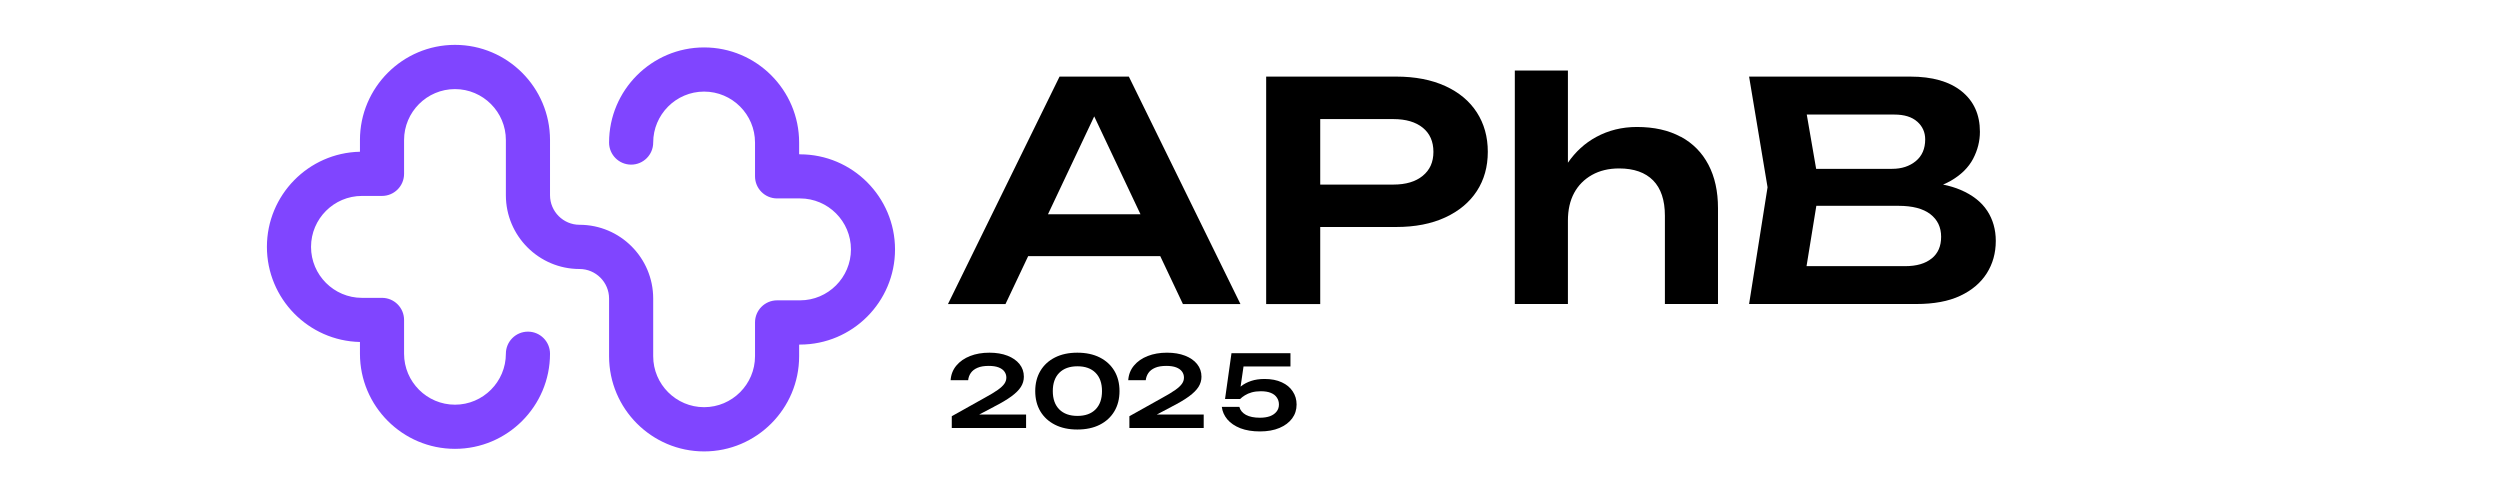
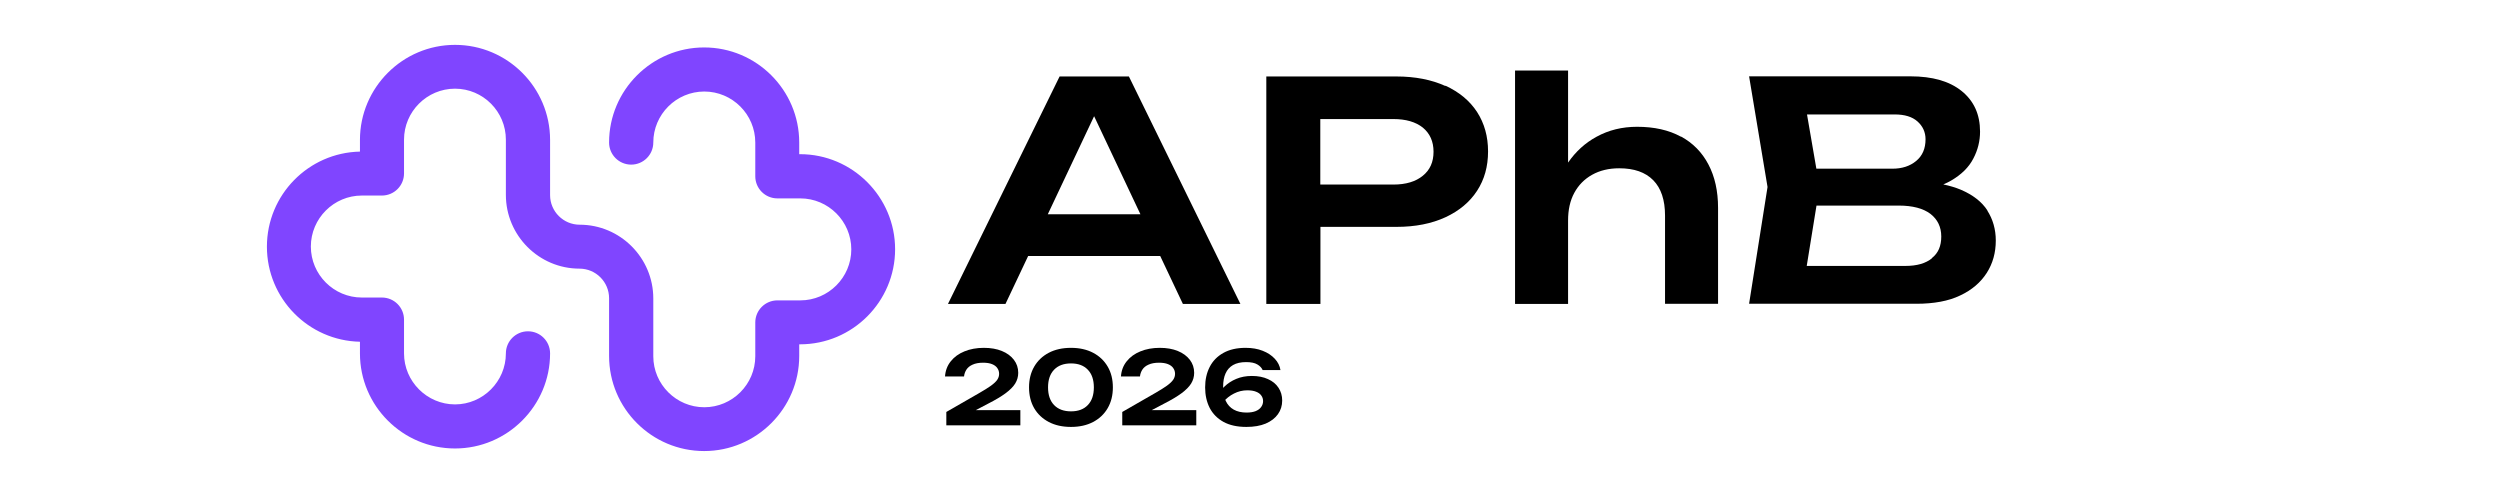
<svg xmlns="http://www.w3.org/2000/svg" width="2173" height="432" viewBox="0 0 2173 432" fill="none">
-   <path d="M695.354 134.091H694.607V123.91C694.607 78.298 657.541 41.225 612.006 41.225C566.472 41.225 529.406 78.326 529.406 123.91C529.406 134.504 537.993 143.095 548.59 143.095C559.187 143.095 567.757 134.504 567.757 123.91C567.757 99.487 587.632 79.612 612.006 79.612C636.404 79.612 656.262 99.487 656.262 123.91V153.281C656.262 163.882 664.849 172.472 675.446 172.472H695.388C719.786 172.472 739.643 192.353 739.643 216.77C739.643 241.175 719.786 261.057 695.388 261.057H675.446C664.849 261.057 656.262 269.647 656.262 280.247V309.619C656.262 334.041 636.404 353.922 612.006 353.922C587.632 353.922 567.757 334.041 567.757 309.619V259.466C567.757 224.114 539.052 195.382 503.729 195.382C489.589 195.382 478.075 183.848 478.075 169.68V121.673C478.075 76.073 441.003 39 395.469 39C349.94 39 312.868 76.101 312.868 121.673V131.894C268.098 132.828 232 169.561 232 214.573C232 259.567 268.098 296.3 312.868 297.252V307.456C312.868 353.056 349.94 390.134 395.469 390.134C441.003 390.134 478.075 353.039 478.075 307.456C478.075 296.855 469.488 288.265 458.891 288.265C448.294 288.265 439.707 296.855 439.707 307.456C439.707 331.872 419.849 351.754 395.469 351.754C371.077 351.754 351.219 331.872 351.219 307.456V278.078C351.219 267.484 342.632 258.894 332.035 258.894H314.601C290.209 258.894 270.351 239.007 270.351 214.59C270.351 190.19 290.209 170.303 314.601 170.303H332.035C342.632 170.303 351.219 161.713 351.219 151.118V121.741C351.219 97.324 371.077 77.443 395.469 77.443C419.849 77.443 439.707 97.324 439.707 121.741V169.731C439.707 205.065 468.429 233.814 503.729 233.814C517.892 233.814 529.406 245.349 529.406 259.516V309.687C529.406 355.287 566.472 392.371 612.006 392.371C657.541 392.371 694.607 355.253 694.607 309.687V299.505H695.354C740.923 299.505 777.955 262.387 777.955 216.827C777.955 171.237 740.889 134.142 695.354 134.142V134.091Z" fill="#8045FF" />
-   <path d="M951.088 101.151L991.324 186.259H910.886L951.105 101.151H951.088ZM893.678 222.641H1008.5L1028.19 264.277H1078.19L981.197 66.581H920.962L823.972 264.277H873.973L893.678 222.641Z" fill="black" />
-   <path d="M1236.67 152.796C1230.49 157.903 1221.97 160.434 1211.12 160.434H1147.54V103.509H1211.12C1221.97 103.509 1230.49 106.017 1236.67 111.006C1242.85 116.029 1245.93 123.022 1245.93 131.98C1245.93 140.933 1242.85 147.722 1236.67 152.796ZM1256.17 74.766C1244.2 69.318 1230 66.578 1213.59 66.578H1100.55V264.28H1147.54V197.303H1213.59C1229.97 197.303 1244.16 194.551 1256.17 189.008C1268.13 183.487 1277.3 175.831 1283.66 166.08C1290.01 156.329 1293.2 144.953 1293.2 131.946C1293.2 118.939 1290.01 107.541 1283.66 97.688C1277.3 87.852 1268.13 80.207 1256.17 74.766Z" fill="black" />
-   <path d="M1460.91 118.92C1450.4 113.206 1437.7 110.364 1422.79 110.364C1409.89 110.364 1398.08 113.274 1387.44 119.056C1377.64 124.356 1369.45 131.859 1362.83 141.434V61.303H1316.68V264.243H1362.83V191.746C1362.83 182.431 1364.63 174.447 1368.22 167.759C1371.82 161.089 1376.98 155.879 1383.69 152.085C1390.41 148.308 1398.29 146.406 1407.31 146.406C1420.19 146.406 1430.06 149.888 1436.9 156.813C1443.7 163.739 1447.13 173.977 1447.13 187.538V264.226H1493.28V180.919C1493.28 166.338 1490.52 153.767 1484.99 143.218C1479.46 132.651 1471.46 124.531 1460.95 118.835L1460.91 118.92Z" fill="black" />
-   <path d="M1679.06 224.6C1673.62 229.085 1665.92 231.338 1655.98 231.338H1570.24L1578.76 178.898H1650.19C1662.37 178.898 1671.56 181.321 1677.83 186.134C1684.1 190.982 1687.23 197.51 1687.23 205.789C1687.23 214.051 1684.53 220.166 1679.09 224.634L1679.06 224.6ZM1666.49 105.738C1671.11 109.877 1673.38 115.007 1673.38 121.174C1673.38 129.243 1670.65 135.545 1665.24 140.013C1659.79 144.498 1652.93 146.751 1644.64 146.751H1578.59L1570.44 99.577H1646.58C1655.24 99.577 1661.88 101.638 1666.47 105.755L1666.49 105.738ZM1727.29 183.224C1722.31 175.585 1714.58 169.509 1704.08 165.024C1699.54 163.082 1694.47 161.576 1688.91 160.415C1691.31 159.413 1693.58 158.32 1695.66 157.125C1704.61 151.95 1711.05 145.574 1715.02 138.025C1718.98 130.455 1720.94 122.646 1720.94 114.554C1720.94 99.611 1715.64 87.884 1705.05 79.356C1694.45 70.828 1679.58 66.581 1660.43 66.581H1520.31L1536.36 162.771L1520.31 264.244H1665.66C1680.96 264.244 1693.67 261.888 1703.78 257.126C1713.91 252.38 1721.6 245.886 1726.86 237.607C1732.1 229.345 1734.74 219.957 1734.74 209.413C1734.74 199.572 1732.26 190.812 1727.28 183.173L1727.29 183.224Z" fill="black" />
-   <path d="M863.951 353.522C870.217 350.317 875.255 347.356 879.048 344.57C882.84 341.795 885.608 339.06 887.34 336.325C889.09 333.59 889.939 330.612 889.939 327.424C889.939 323.267 888.693 319.609 886.18 316.478C883.672 313.324 880.157 310.917 875.691 309.168C871.225 307.435 865.977 306.551 859.988 306.551C853.716 306.551 848.106 307.525 843.176 309.462C838.257 311.404 834.294 314.156 831.3 317.724C828.305 321.291 826.624 325.532 826.279 330.453H841.529C841.755 328.165 842.519 326.087 843.799 324.202C845.095 322.316 847.02 320.804 849.595 319.7C852.159 318.573 855.465 318.035 859.45 318.035C862.858 318.035 865.683 318.471 867.93 319.315C870.183 320.181 871.881 321.376 873.008 322.922C874.145 324.462 874.717 326.229 874.717 328.222C874.717 330.108 874.145 331.874 873.008 333.517C871.881 335.181 869.957 336.982 867.29 338.89C864.607 340.793 860.854 343.081 856.054 345.68L827.281 361.767V372.039H891.875V360.312H851.107L863.985 353.539L863.951 353.522Z" fill="black" />
-   <path d="M952.248 355.86C948.523 359.62 943.282 361.506 936.528 361.506C929.775 361.506 924.494 359.62 920.741 355.86C916.982 352.083 915.092 346.783 915.092 339.943C915.092 333.103 916.982 327.785 920.741 324.026C924.494 320.271 929.775 318.38 936.528 318.38C943.282 318.38 948.523 320.271 952.248 324.026C955.99 327.785 957.858 333.103 957.858 339.943C957.858 346.783 955.99 352.083 952.248 355.86ZM955.933 310.707C950.465 307.938 943.955 306.551 936.404 306.551C928.858 306.551 922.467 307.938 916.982 310.707C911.508 313.482 907.268 317.378 904.291 322.4C901.313 327.423 899.825 333.278 899.825 339.943C899.825 346.613 901.313 352.553 904.291 357.542C907.285 362.531 911.508 366.41 916.982 369.179C922.45 371.948 928.909 373.335 936.404 373.335C943.904 373.335 950.465 371.965 955.933 369.179C961.39 366.41 965.613 362.531 968.608 357.491C971.602 352.468 973.074 346.613 973.074 339.943C973.074 333.278 971.602 327.372 968.608 322.349C965.613 317.361 961.39 313.482 955.933 310.707Z" fill="black" />
-   <path d="M1018.33 353.522C1024.6 350.317 1029.64 347.356 1033.43 344.57C1037.22 341.795 1039.97 339.06 1041.72 336.325C1043.45 333.59 1044.32 330.612 1044.32 327.424C1044.32 323.267 1043.06 319.609 1040.54 316.478C1038.05 313.324 1034.54 310.917 1030.07 309.168C1025.59 307.435 1020.36 306.551 1014.37 306.551C1008.1 306.551 1002.49 307.525 997.558 309.462C992.622 311.404 988.659 314.156 985.682 317.724C982.682 321.291 981.006 325.532 980.661 330.453H995.894C996.137 328.165 996.901 326.087 998.18 324.202C999.46 322.316 1001.4 320.804 1003.96 319.7C1006.52 318.573 1009.83 318.035 1013.83 318.035C1017.24 318.035 1020.06 318.471 1022.31 319.315C1024.56 320.181 1026.25 321.376 1027.39 322.922C1028.53 324.462 1029.1 326.229 1029.1 328.222C1029.1 330.108 1028.53 331.874 1027.39 333.517C1026.25 335.181 1024.34 336.982 1021.66 338.89C1018.99 340.793 1015.21 343.081 1010.44 345.68L981.663 361.767V372.039H1046.26V360.312H1005.47L1018.35 353.539L1018.33 353.522Z" fill="black" />
-   <path d="M1070.4 307H1121.67V318.556H1075.09L1081.32 315.444L1077.53 341.489H1073.47C1074.85 339.356 1076.69 337.37 1078.97 335.533C1081.32 333.696 1084.18 332.215 1087.55 331.089C1090.92 329.963 1094.8 329.4 1099.19 329.4C1105.03 329.4 1110.03 330.378 1114.18 332.333C1118.33 334.23 1121.49 336.867 1123.66 340.244C1125.89 343.563 1127 347.356 1127 351.622C1127 356.185 1125.71 360.215 1123.12 363.711C1120.53 367.207 1116.86 369.963 1112.1 371.978C1107.35 373.993 1101.69 375 1095.13 375C1088.63 375 1082.97 374.081 1078.16 372.244C1073.34 370.348 1069.55 367.77 1066.78 364.511C1064.08 361.252 1062.48 357.637 1062 353.667H1077.26C1077.98 356.57 1079.88 358.881 1082.94 360.6C1086.01 362.259 1090.08 363.089 1095.13 363.089C1098.5 363.089 1101.42 362.644 1103.89 361.756C1106.36 360.807 1108.25 359.474 1109.58 357.756C1110.96 356.037 1111.65 353.993 1111.65 351.622C1111.65 349.311 1111.05 347.296 1109.85 345.578C1108.7 343.8 1106.96 342.437 1104.61 341.489C1102.32 340.541 1099.41 340.067 1095.85 340.067C1092.97 340.067 1090.35 340.393 1088 341.044C1085.71 341.696 1083.73 342.556 1082.04 343.622C1080.42 344.63 1079.03 345.696 1077.89 346.822H1064.8L1070.4 307Z" fill="black" />
+   <path d="M1082.66 302.345C1088.28 302.345 1093.24 303.195 1097.51 304.894C1101.85 306.594 1105.37 308.908 1108.06 311.838C1110.76 314.71 1112.4 317.991 1112.98 321.683H1097.51C1096.64 319.691 1095.08 318.05 1092.86 316.761C1090.63 315.413 1087.38 314.739 1083.1 314.739C1078.53 314.739 1074.75 315.589 1071.76 317.288C1068.83 318.987 1066.66 321.419 1065.26 324.584C1063.85 327.689 1063.15 331.528 1063.15 336.098C1063.15 340.962 1063.91 345.093 1065.43 348.492C1067.01 351.832 1069.33 354.352 1072.38 356.051C1075.42 357.751 1079.14 358.6 1083.54 358.6C1086.64 358.6 1089.25 358.19 1091.36 357.37C1093.53 356.491 1095.14 355.29 1096.2 353.766C1097.31 352.242 1097.87 350.543 1097.87 348.668C1097.87 346.793 1097.34 345.152 1096.28 343.745C1095.29 342.339 1093.79 341.255 1091.8 340.493C1089.81 339.673 1087.26 339.263 1084.15 339.263C1080.05 339.263 1076.18 340.2 1072.55 342.075C1068.92 343.892 1065.7 346.47 1062.88 349.81L1056.99 345.767C1058.87 342.134 1061.27 338.911 1064.2 336.098C1067.13 333.227 1070.59 330.971 1074.57 329.33C1078.56 327.631 1083.07 326.781 1088.11 326.781C1093.5 326.781 1098.16 327.689 1102.09 329.506C1106.07 331.264 1109.12 333.754 1111.23 336.977C1113.39 340.2 1114.48 343.921 1114.48 348.14C1114.48 352.594 1113.25 356.549 1110.79 360.007C1108.33 363.464 1104.78 366.189 1100.15 368.181C1095.52 370.115 1089.93 371.082 1083.36 371.082C1075.39 371.082 1068.74 369.617 1063.41 366.687C1058.14 363.757 1054.15 359.714 1051.46 354.557C1048.82 349.342 1047.5 343.394 1047.5 336.714C1047.5 330.033 1048.82 324.115 1051.46 318.958C1054.09 313.801 1058.02 309.758 1063.23 306.828C1068.51 303.839 1074.98 302.345 1082.66 302.345Z" fill="black" />
+   <path d="M974.328 327.221C974.68 322.122 976.35 317.727 979.338 314.036C982.327 310.285 986.282 307.414 991.205 305.422C996.186 303.371 1001.81 302.345 1008.08 302.345C1014.06 302.345 1019.27 303.254 1023.73 305.07C1028.18 306.887 1031.67 309.436 1034.19 312.717C1036.71 315.999 1037.97 319.778 1037.97 324.056C1037.97 327.396 1037.09 330.502 1035.33 333.373C1033.57 336.186 1030.79 338.999 1026.98 341.812C1023.17 344.624 1018.16 347.613 1011.95 350.777L992.875 360.798L991.996 356.491H1039.81V369.676H975.471V358.073L1003.77 341.812C1008.29 339.233 1011.8 337.036 1014.32 335.219C1016.9 333.344 1018.72 331.615 1019.77 330.033C1020.83 328.451 1021.35 326.752 1021.35 324.935C1021.35 323.06 1020.83 321.39 1019.77 319.925C1018.78 318.46 1017.25 317.317 1015.2 316.497C1013.15 315.677 1010.57 315.266 1007.47 315.266C1003.77 315.266 1000.73 315.823 998.324 316.936C995.922 317.991 994.135 319.427 992.963 321.243C991.791 323.06 991.087 325.052 990.853 327.221H974.328Z" fill="black" />
+   <path d="M930.915 371.082C923.473 371.082 917.027 369.646 911.578 366.775C906.128 363.904 901.909 359.919 898.92 354.821C895.932 349.664 894.438 343.628 894.438 336.714C894.438 329.857 895.932 323.851 898.92 318.694C901.909 313.538 906.128 309.524 911.578 306.652C917.027 303.781 923.473 302.345 930.915 302.345C938.299 302.345 944.716 303.781 950.165 306.652C955.615 309.524 959.834 313.538 962.823 318.694C965.811 323.792 967.305 329.799 967.305 336.714C967.305 343.57 965.811 349.576 962.823 354.733C959.834 359.89 955.615 363.904 950.165 366.775C944.716 369.646 938.299 371.082 930.915 371.082ZM930.915 357.546C937.186 357.546 942.049 355.729 945.507 352.096C949.023 348.463 950.781 343.335 950.781 336.714C950.781 330.092 949.023 324.964 945.507 321.331C942.049 317.698 937.186 315.882 930.915 315.882C924.645 315.882 919.752 317.698 916.236 321.331C912.72 324.964 910.962 330.092 910.962 336.714C910.962 343.335 912.72 348.463 916.236 352.096C919.752 355.729 924.645 357.546 930.915 357.546Z" fill="black" />
+   <path d="M821.406 327.221C821.758 322.122 823.428 317.727 826.416 314.036C829.405 310.285 833.36 307.414 838.283 305.422C843.264 303.371 848.889 302.345 855.159 302.345C861.136 302.345 866.352 303.254 870.805 305.07C875.259 306.887 878.745 309.436 881.265 312.717C883.785 315.999 885.045 319.778 885.045 324.056C885.045 327.396 884.166 330.502 882.408 333.373C880.65 336.186 877.866 338.999 874.058 341.812C870.249 344.624 865.238 347.613 859.027 350.777L839.953 360.798L839.074 356.491H886.891V369.676H822.549V358.073L850.852 341.812C855.364 339.233 858.88 337.036 861.4 335.219C863.979 333.344 865.795 331.615 866.85 330.033C867.905 328.451 868.432 326.752 868.432 324.935C868.432 323.06 867.905 321.39 866.85 319.925C865.854 318.46 864.33 317.317 862.279 316.497C860.228 315.677 857.65 315.266 854.544 315.266C850.852 315.266 847.805 315.823 845.403 316.936C843 317.991 841.213 319.427 840.041 321.243C838.869 323.06 838.166 325.052 837.931 327.221H821.406Z" fill="black" />
+   <path d="M695.391 134.012H694.684V123.875C694.684 78.254 657.552 41.24 612.049 41.24C566.547 41.24 529.415 78.372 529.415 123.875C529.415 134.484 538.02 143.089 548.629 143.089C559.239 143.089 567.844 134.484 567.844 123.875C567.844 99.473 587.766 79.551 612.167 79.551C636.569 79.551 656.491 99.473 656.491 123.875V153.227C656.491 163.836 665.096 172.442 675.705 172.442H695.627C720.029 172.442 739.951 192.364 739.951 216.765C739.951 241.166 720.029 261.088 695.627 261.088H675.705C665.096 261.088 656.491 269.694 656.491 280.303V309.655C656.491 334.057 636.569 353.979 612.167 353.979C587.766 353.979 567.844 334.057 567.844 309.655V259.438C567.844 224.074 539.081 195.311 503.834 195.311C489.689 195.311 478.136 183.758 478.136 169.612V121.635C478.136 76.015 441.004 39 395.501 39C349.999 39 312.867 76.133 312.867 121.635V131.773C268.072 132.716 232 169.377 232 214.407C232 259.438 268.072 296.099 312.867 297.042V307.18C312.867 352.8 349.999 389.815 395.501 389.815C441.004 389.815 478.136 352.682 478.136 307.18C478.136 296.571 469.531 287.965 458.922 287.965C448.312 287.965 439.707 296.571 439.707 307.18C439.707 331.581 419.785 351.503 395.501 351.503C371.218 351.503 351.178 331.581 351.178 307.18V277.828C351.178 267.218 342.573 258.613 331.963 258.613H314.517C290.115 258.613 270.194 238.691 270.194 214.29C270.194 189.888 290.115 169.966 314.517 169.966H331.963C342.573 169.966 351.178 161.361 351.178 150.751V121.399C351.178 96.998 371.1 77.076 395.501 77.076C419.903 77.076 439.707 96.998 439.707 121.399V169.377C439.707 204.741 468.47 233.504 503.716 233.504C517.862 233.504 529.415 245.057 529.415 259.202V309.42C529.415 355.04 566.547 392.055 612.049 392.055C657.552 392.055 694.684 354.922 694.684 309.42V299.282H695.391C741.012 299.282 778.026 262.149 778.026 216.647C778.026 171.145 740.894 134.012 695.391 134.012Z" fill="#8045FF" />
+   <path d="M893.652 222.542H1008.47L1028.15 264.154H1078.14L981.238 66.467H921.001L823.984 264.154H873.966L893.652 222.542ZM951.06 101.124L991.258 186.235H910.745L950.943 101.124H951.06Z" fill="black" />
+   <path d="M1256.29 74.719C1244.38 69.296 1230.12 66.467 1213.73 66.467H1100.68V264.154H1147.72V197.198H1213.85C1230.24 197.198 1244.38 194.369 1256.4 188.828C1268.31 183.288 1277.51 175.625 1283.87 165.841C1290.24 156.057 1293.42 144.74 1293.42 131.656C1293.42 118.571 1290.24 107.254 1283.87 97.352C1277.51 87.568 1268.31 80.024 1256.4 74.483L1256.29 74.719ZM1236.72 152.756C1230.59 157.825 1221.98 160.419 1211.14 160.419H1147.6V103.482H1211.14C1221.98 103.482 1230.47 105.958 1236.72 110.909C1242.85 115.977 1246.03 122.932 1246.03 131.891C1246.03 140.85 1242.97 147.688 1236.72 152.756Z" fill="black" />
+   <path d="M1461.04 118.807C1450.55 113.031 1437.82 110.202 1422.97 110.202C1410 110.202 1398.33 113.031 1387.6 118.925C1377.82 124.23 1369.57 131.774 1362.97 141.323V61.281H1316.88V264.155H1362.97V191.658C1362.97 182.345 1364.73 174.329 1368.39 167.61C1372.04 160.891 1377.11 155.704 1383.83 151.932C1390.55 148.16 1398.45 146.274 1407.41 146.274C1420.37 146.274 1430.16 149.692 1437 156.647C1443.83 163.602 1447.25 173.858 1447.25 187.414V264.037H1493.34V180.695C1493.34 166.078 1490.51 153.464 1484.97 142.973C1479.43 132.364 1471.42 124.23 1460.93 118.572L1461.04 118.807Z" fill="black" />
+   <path d="M1727.55 183.049C1722.6 175.386 1714.82 169.374 1704.33 164.895C1699.85 163.009 1694.66 161.476 1689.12 160.298C1691.59 159.237 1693.83 158.176 1695.84 156.997C1704.8 151.81 1711.28 145.445 1715.17 137.9C1719.18 130.356 1721.06 122.458 1721.06 114.442C1721.06 99.471 1715.76 87.801 1705.15 79.195C1694.54 70.59 1679.69 66.346 1660.47 66.346H1520.31L1536.34 162.537L1520.31 264.033H1665.66C1680.98 264.033 1693.72 261.676 1703.74 256.842C1713.87 252.127 1721.54 245.526 1726.84 237.274C1732.15 229.022 1734.74 219.592 1734.74 209.1C1734.74 199.198 1732.15 190.475 1727.31 182.931L1727.55 183.049ZM1666.72 105.601C1671.32 109.727 1673.68 114.913 1673.68 121.043C1673.68 129.177 1670.96 135.425 1665.54 139.904C1660.12 144.384 1653.28 146.623 1644.91 146.623H1578.78L1570.65 99.471H1646.8C1655.52 99.471 1662.12 101.475 1666.72 105.601ZM1679.33 224.425C1673.91 228.905 1666.25 231.144 1656.23 231.144H1570.41L1578.9 178.687H1650.34C1662.48 178.687 1671.67 181.163 1677.92 185.878C1684.17 190.711 1687.35 197.312 1687.35 205.564C1687.35 213.816 1684.76 219.946 1679.22 224.307L1679.33 224.425Z" fill="black" />
</svg>
